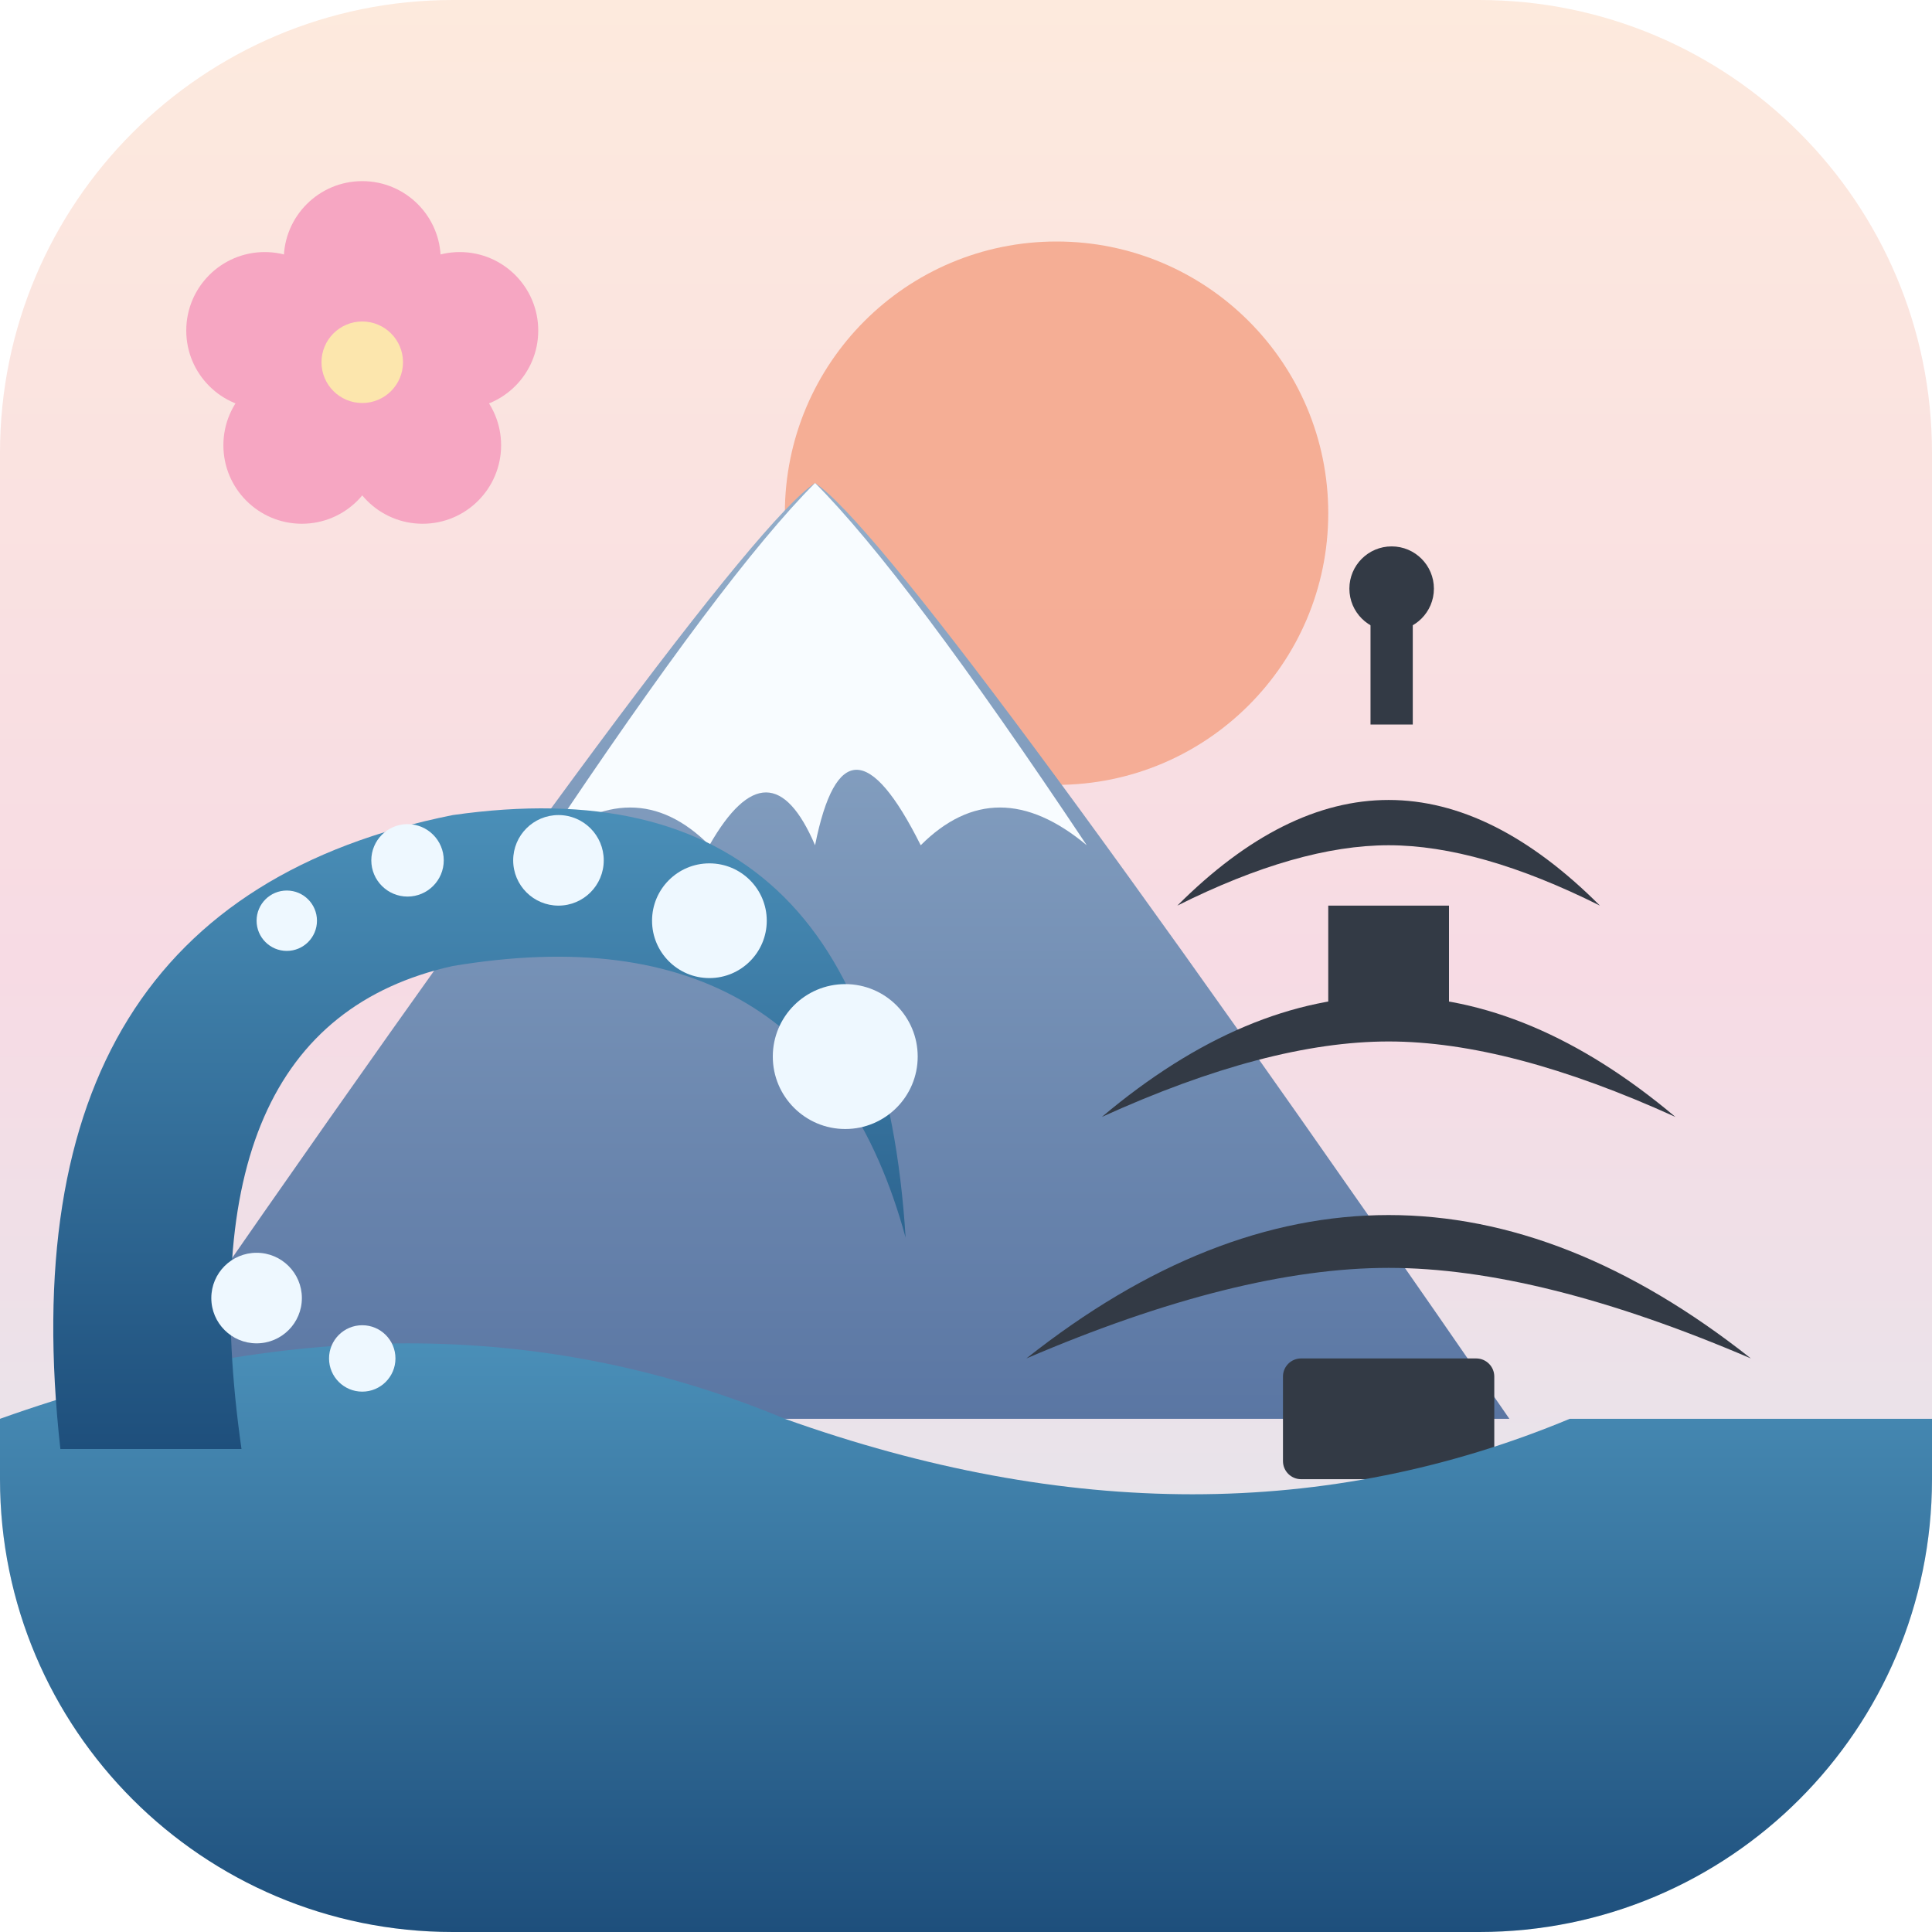
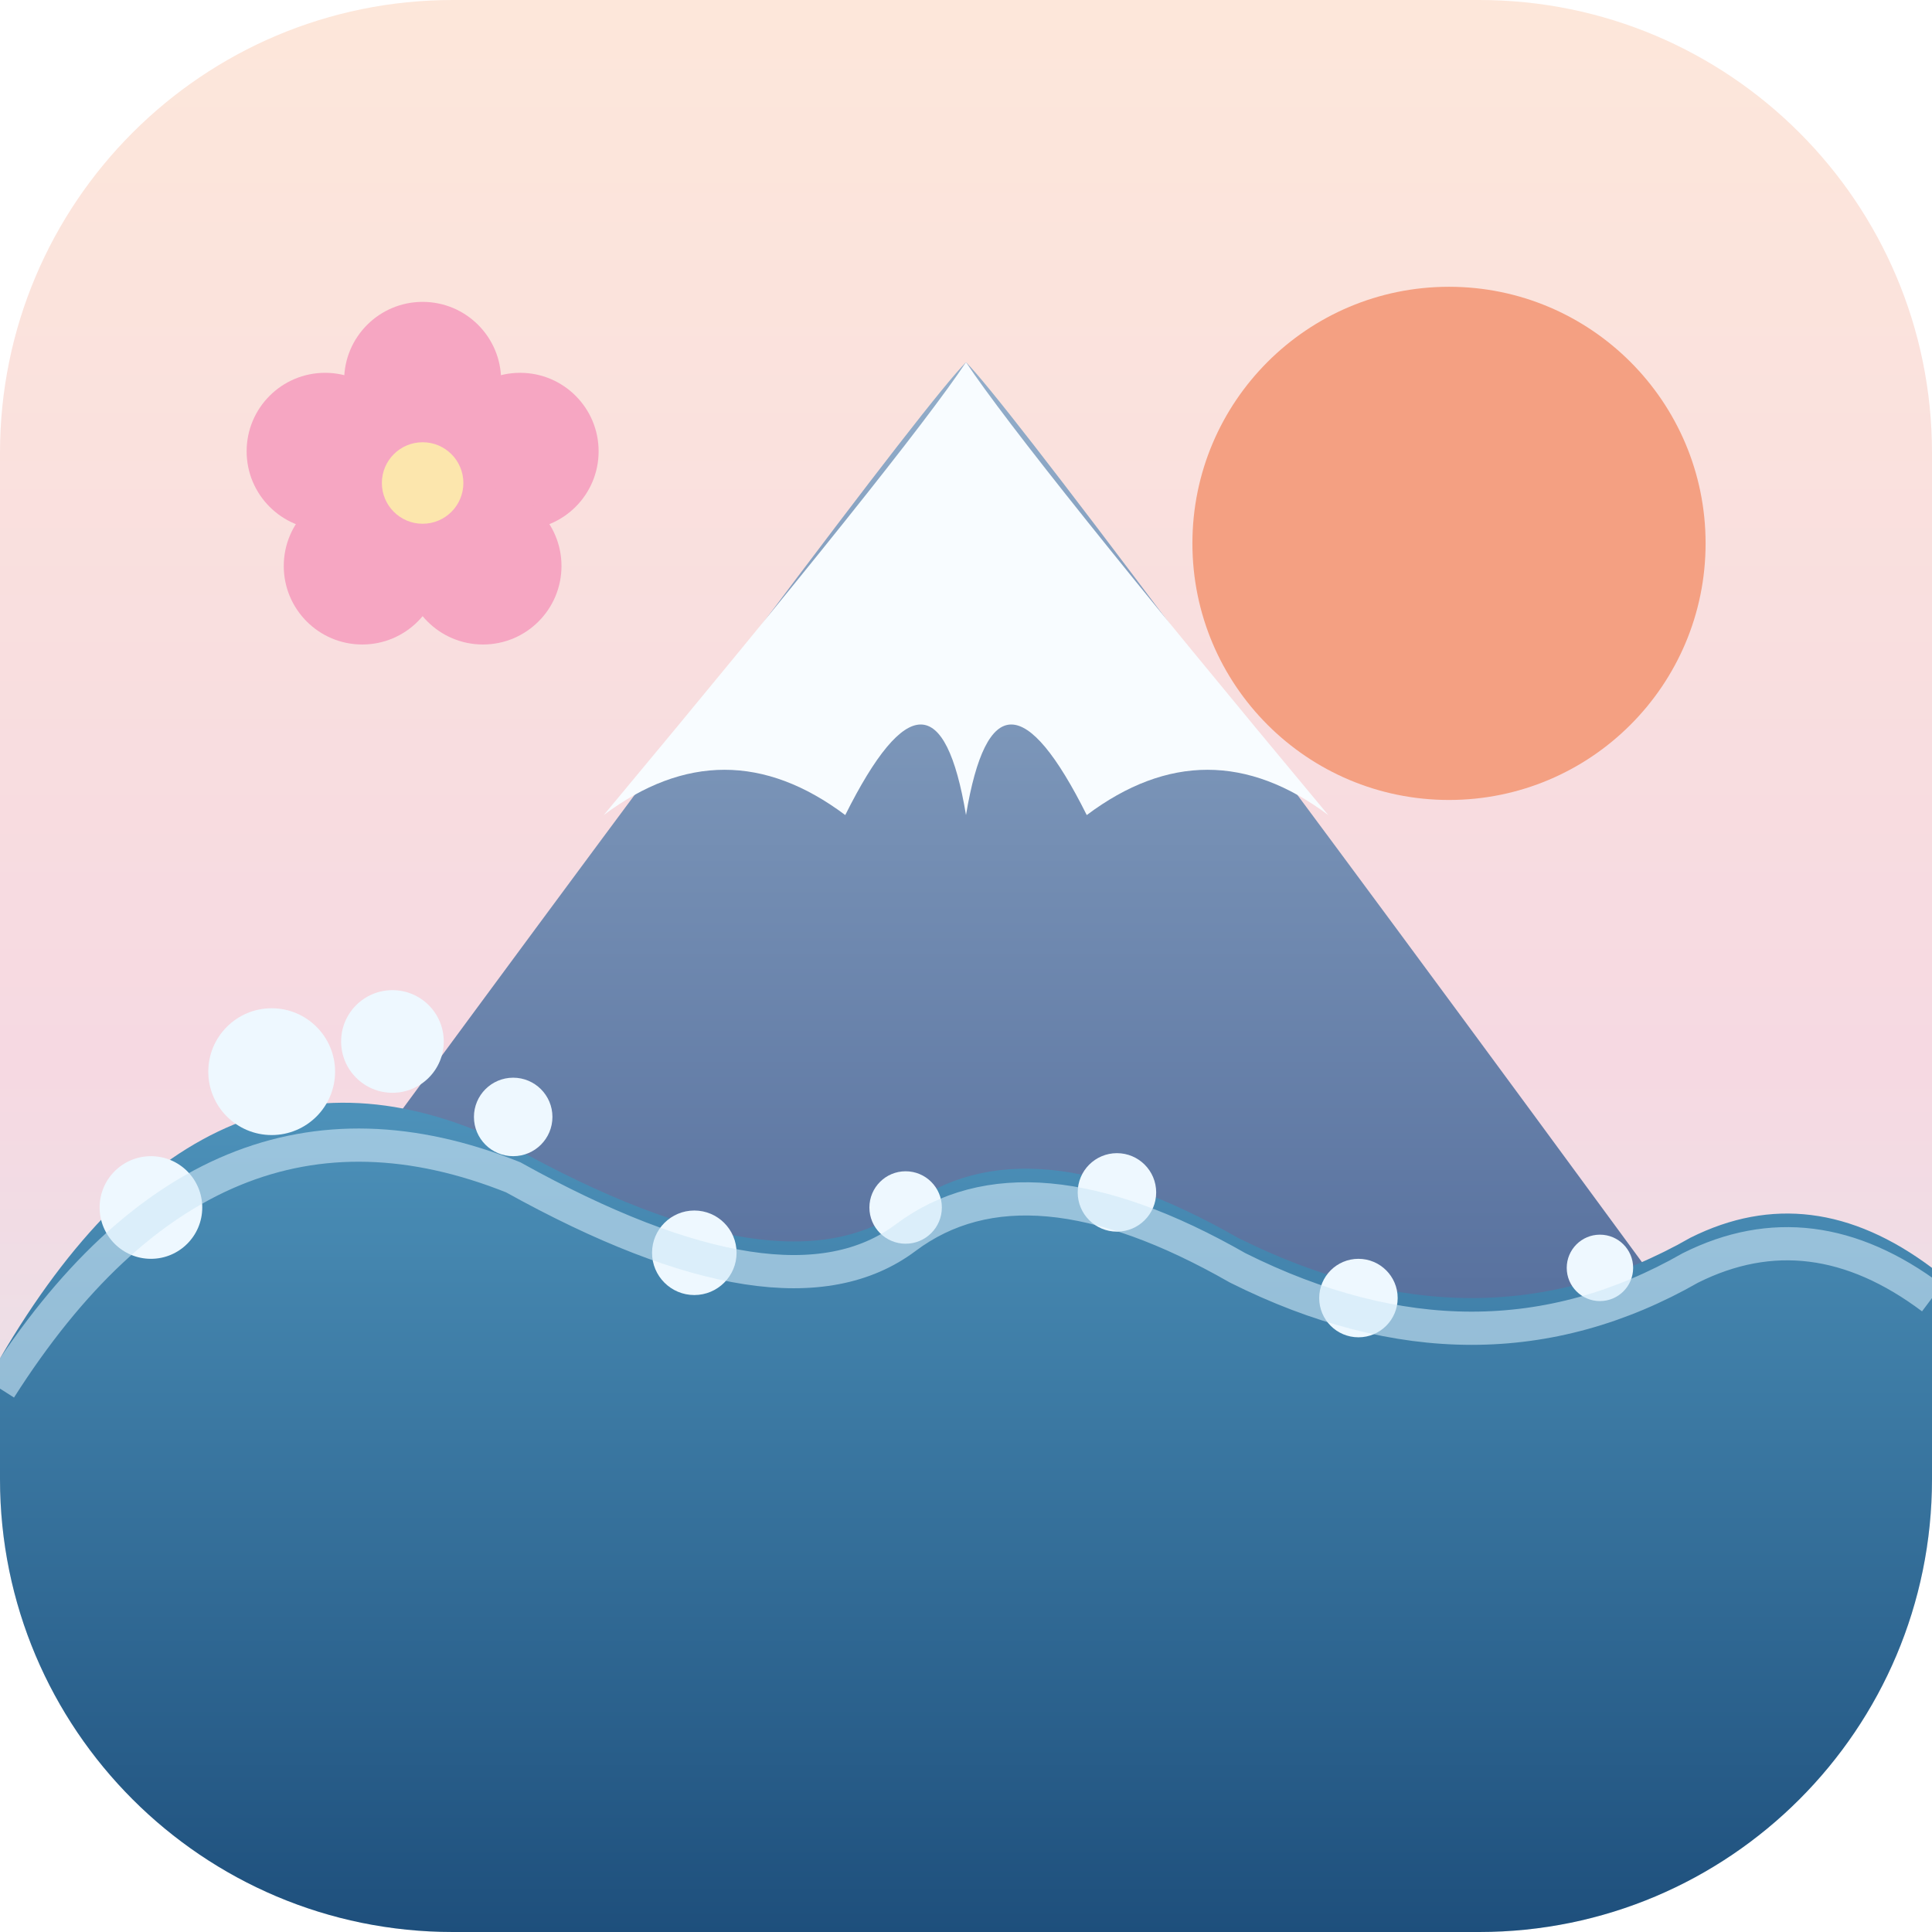
<svg xmlns="http://www.w3.org/2000/svg" viewBox="0 0 64 64" width="64" height="64" role="img" aria-label="Harmonies">
  <defs>
    <linearGradient id="hSky" x1="0" y1="0" x2="0" y2="1">
-       <stop offset="0" stop-color="#fdeadd" />
-       <stop offset=".5" stop-color="#f7dbe4" />
-       <stop offset="1" stop-color="#dcebf0" />
+       <stop offset="0" stop-color="#fde7da" />
+       <stop offset=".55" stop-color="#f6d9e2" />
+       <stop offset="1" stop-color="#dbeaef" />
    </linearGradient>
    <linearGradient id="hFuji" x1="0" y1="0" x2="0" y2="1">
      <stop offset="0" stop-color="#93aeca" />
-       <stop offset="1" stop-color="#5a76a3" />
+       <stop offset="1" stop-color="#566f9d" />
    </linearGradient>
    <linearGradient id="hWave" x1="0" y1="0" x2="0" y2="1">
-       <stop offset="0" stop-color="#4a8fb8" />
+       <stop offset="0" stop-color="#4d92ba" />
      <stop offset="1" stop-color="#1e4f7c" />
    </linearGradient>
    <clipPath id="hRound">
      <rect width="64" height="64" rx="15" />
    </clipPath>
  </defs>
  <g clip-path="url(#hRound)">
    <rect width="64" height="64" fill="url(#hSky)" />
-     <circle cx="35" cy="17" r="9" fill="#f4a488" opacity=".85" />
-     <path d="M4 47 Q24 18 27 16 Q30 18 50 47 Z" fill="url(#hFuji)" />
-     <path d="M18 28 Q24 19 27 16 Q30 19 36 28 Q33 25.5 30.5 28 Q28 23 27 28 Q25.5 24.5 23.5 28 Q21 25.5 18 28 Z" fill="#f8fcff" />
-     <g fill="#333a45">
-       <rect x="45.4" y="20" width="1.4" height="4" />
-       <circle cx="46.1" cy="19.5" r="1.4" />
-       <path d="M39 30 Q46 23 53 30 Q49 28 46 28 Q43 28 39 30 Z" />
-       <path d="M36.5 37 Q46 29 55.5 37 Q50 34.5 46 34.5 Q42 34.5 36.5 37 Z" />
-       <path d="M34 45 Q46 35.5 58 45 Q51 42 46 42 Q41 42 34 45 Z" />
-       <rect x="44" y="30" width="4" height="4" />
-       <rect x="42.5" y="45" width="7" height="4" rx="0.6" />
-     </g>
-     <path d="M0 47 Q14 42 26 47 Q40 52 52 47 L64 47 L64 64 L0 64 Z" fill="url(#hWave)" />
-     <path d="M2 48 Q0 30 15 27 Q29 25 30 41 Q27 30 15 32 Q6 34 8 48 Z" fill="url(#hWave)" />
-     <g fill="#eef8ff">
-       <circle cx="28" cy="35" r="2.4" />
-       <circle cx="23.5" cy="30.5" r="1.9" />
-       <circle cx="18.5" cy="28.5" r="1.5" />
-       <circle cx="13.5" cy="28.5" r="1.2" />
-       <circle cx="9.5" cy="30.5" r="1" />
-       <circle cx="8.5" cy="43" r="1.5" />
-       <circle cx="12" cy="45" r="1.1" />
-     </g>
-     <g transform="translate(12,12)" fill="#f6a6c2">
+     <circle cx="48" cy="18" r="8.5" fill="#f4a082" />
+     <g transform="translate(14,16)" fill="#f6a6c2">
      <circle cx="0" cy="-3.4" r="2.6" />
      <circle cx="3.23" cy="-1.05" r="2.6" />
      <circle cx="2" cy="2.75" r="2.6" />
      <circle cx="-2" cy="2.75" r="2.6" />
      <circle cx="-3.23" cy="-1.05" r="2.6" />
      <circle cx="0" cy="0" r="1.35" fill="#fce6ad" />
    </g>
+     <path d="M8 44 Q30 14 32 12 Q34 14 56 44 Z" fill="url(#hFuji)" />
+     <path d="M20 27 Q30 15 32 12 Q34 15 44 27 Q40 24 36 27 Q33 21 32 27 Q31 21 28 27 Q24 24 20 27 Z" fill="#f8fcff" />
+     <path d="M0 45 Q7 33 17 38 Q26 43 30 40 Q34 37 41 41 Q49 45 56 41 Q60 39 64 42 L64 64 L0 64 Z" fill="url(#hWave)" />
+     <g fill="#eef8ff">
+       <circle cx="5" cy="40" r="1.7" />
+       <circle cx="9" cy="35.5" r="2.1" />
+       <circle cx="13" cy="34.5" r="1.7" />
+       <circle cx="17" cy="37" r="1.3" />
+       <circle cx="23" cy="41.5" r="1.4" />
+       <circle cx="30" cy="40" r="1.2" />
+       <circle cx="37" cy="39.5" r="1.3" />
+       <circle cx="45" cy="43" r="1.3" />
+       <circle cx="53" cy="42" r="1.1" />
+     </g>
+     <path d="M0 46 Q7 35 17 39 Q26 44 30 41 Q34 38 41 42 Q49 46 56 42 Q60 40 64 43" fill="none" stroke="#cfe8f6" stroke-width="1.1" opacity=".6" />
  </g>
</svg>
